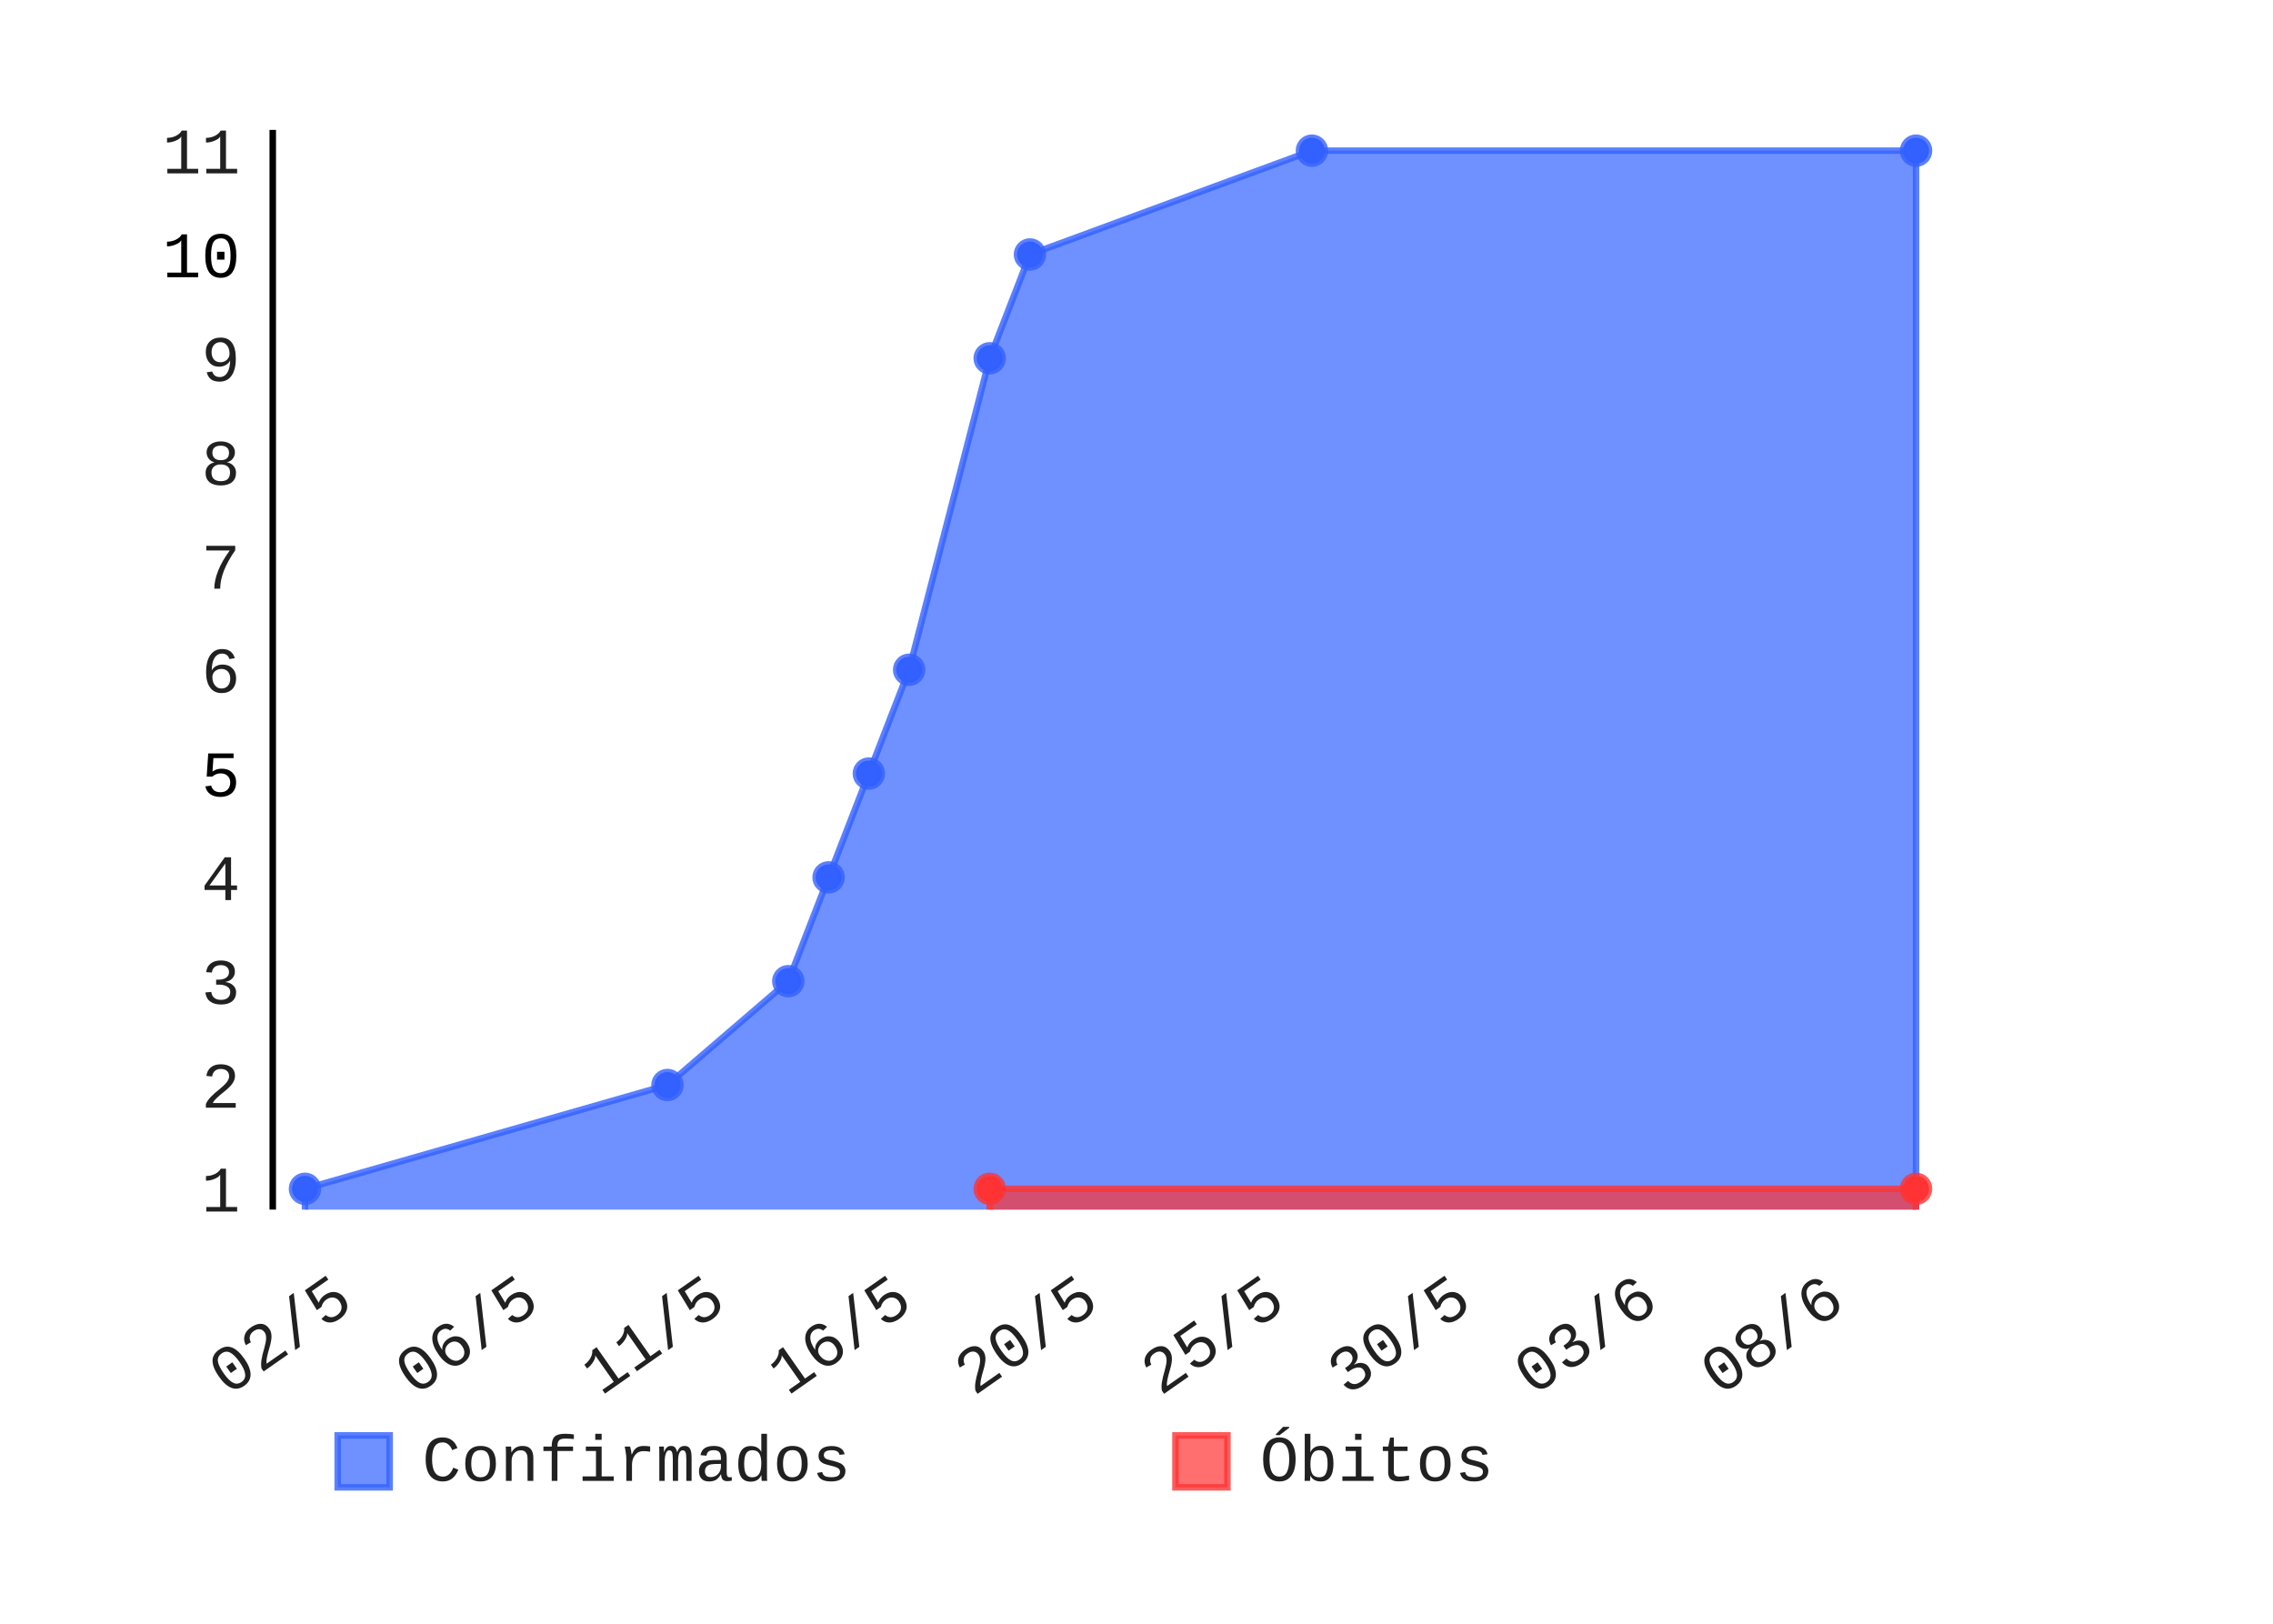
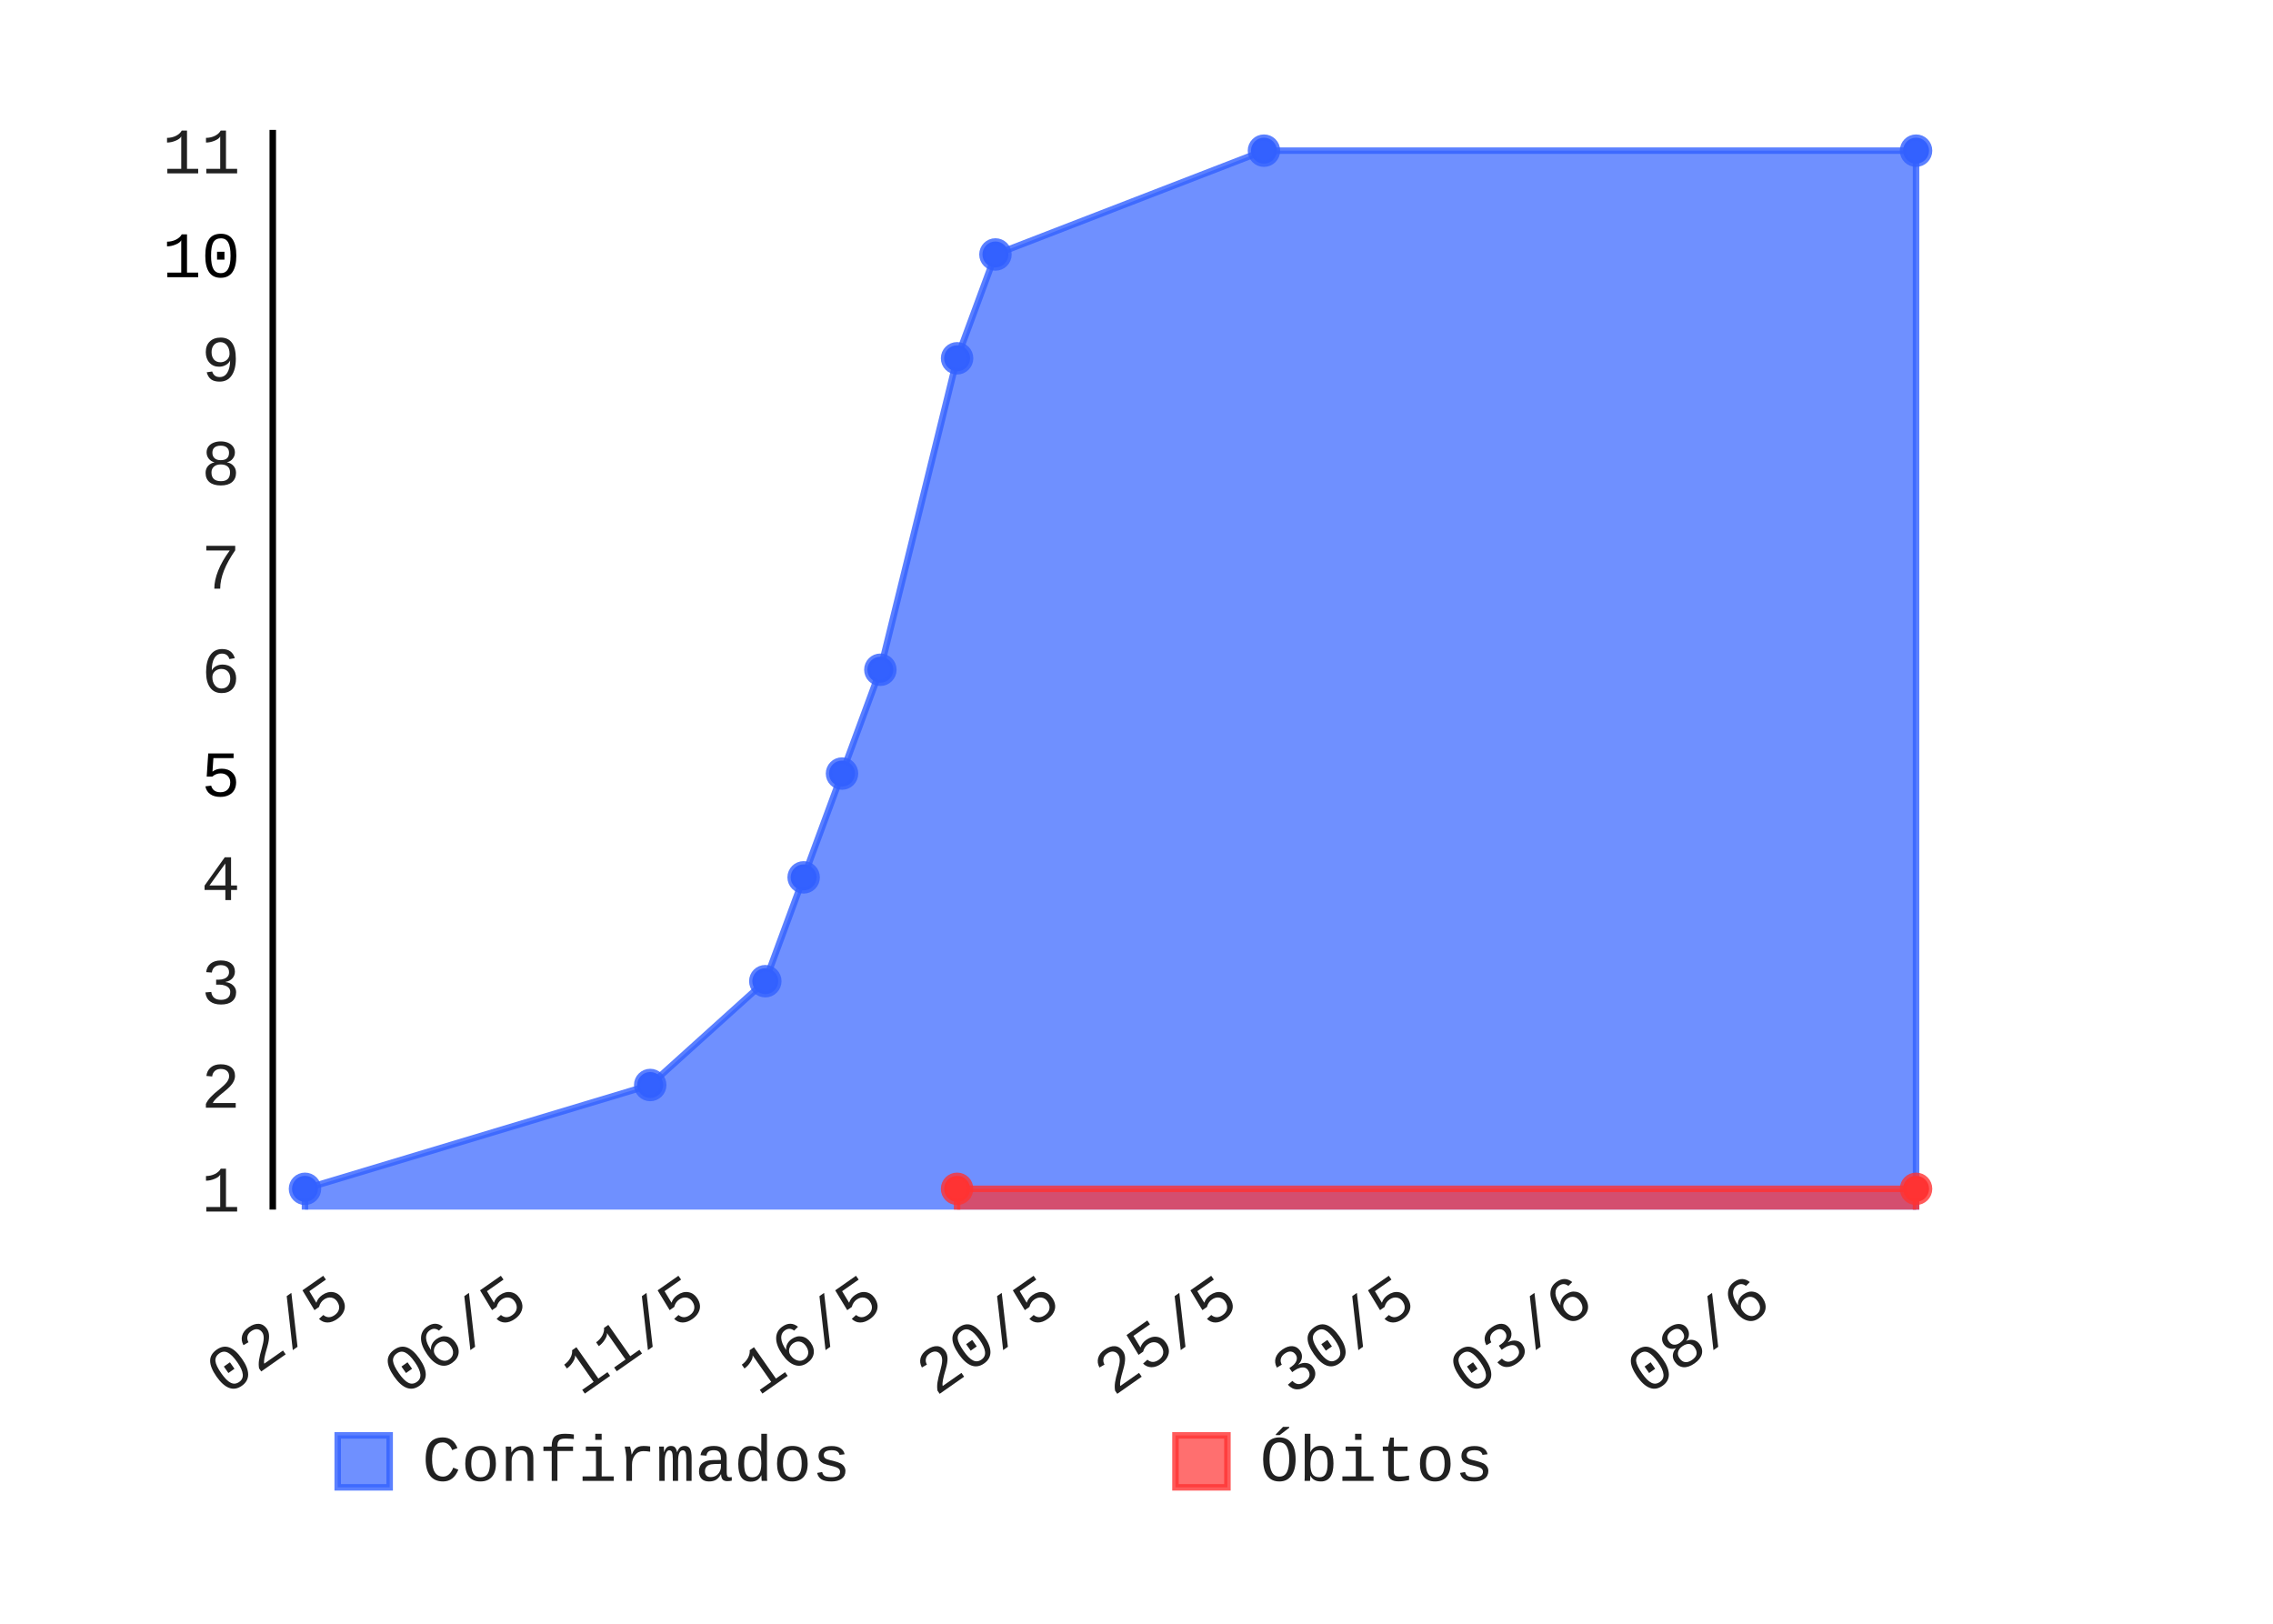
- <svg xmlns="http://www.w3.org/2000/svg" class="pygal-chart" height="250" id="chart-6fb9d0e1-e84e-4fee-af2b-d9b7e059a88c" viewBox="0 0 350 250" width="350">
+ <svg xmlns="http://www.w3.org/2000/svg" class="pygal-chart" height="250" id="chart-02a1c573-29be-468b-9a7c-7069fb0d384d" viewBox="0 0 350 250" width="350">
  <defs>
-     <style type="text/css">#chart-6fb9d0e1-e84e-4fee-af2b-d9b7e059a88c{-webkit-user-select:none;-webkit-font-smoothing:antialiased;font-family:Consolas,"Liberation Mono",Menlo,Courier,monospace}#chart-6fb9d0e1-e84e-4fee-af2b-d9b7e059a88c .title{font-family:Consolas,"Liberation Mono",Menlo,Courier,monospace;font-size:8px}#chart-6fb9d0e1-e84e-4fee-af2b-d9b7e059a88c .legends .legend text{font-family:Consolas,"Liberation Mono",Menlo,Courier,monospace;font-size:10px}#chart-6fb9d0e1-e84e-4fee-af2b-d9b7e059a88c .axis text{font-family:Consolas,"Liberation Mono",Menlo,Courier,monospace;font-size:10px}#chart-6fb9d0e1-e84e-4fee-af2b-d9b7e059a88c .axis text.major{font-family:Consolas,"Liberation Mono",Menlo,Courier,monospace;font-size:10px}#chart-6fb9d0e1-e84e-4fee-af2b-d9b7e059a88c .text-overlay text.value{font-family:Consolas,"Liberation Mono",Menlo,Courier,monospace;font-size:16px}#chart-6fb9d0e1-e84e-4fee-af2b-d9b7e059a88c .text-overlay text.label{font-family:Consolas,"Liberation Mono",Menlo,Courier,monospace;font-size:10px}#chart-6fb9d0e1-e84e-4fee-af2b-d9b7e059a88c .tooltip{font-family:Consolas,"Liberation Mono",Menlo,Courier,monospace;font-size:12px}#chart-6fb9d0e1-e84e-4fee-af2b-d9b7e059a88c text.no_data{font-family:Consolas,"Liberation Mono",Menlo,Courier,monospace;font-size:64px}
- #chart-6fb9d0e1-e84e-4fee-af2b-d9b7e059a88c{background-color:transparent}#chart-6fb9d0e1-e84e-4fee-af2b-d9b7e059a88c path,#chart-6fb9d0e1-e84e-4fee-af2b-d9b7e059a88c line,#chart-6fb9d0e1-e84e-4fee-af2b-d9b7e059a88c rect,#chart-6fb9d0e1-e84e-4fee-af2b-d9b7e059a88c circle{-webkit-transition:150ms;-moz-transition:150ms;transition:150ms}#chart-6fb9d0e1-e84e-4fee-af2b-d9b7e059a88c .graph &gt; .background{fill:transparent}#chart-6fb9d0e1-e84e-4fee-af2b-d9b7e059a88c .plot &gt; .background{fill:rgba(255,255,255,1)}#chart-6fb9d0e1-e84e-4fee-af2b-d9b7e059a88c .graph{fill:rgba(0,0,0,.87)}#chart-6fb9d0e1-e84e-4fee-af2b-d9b7e059a88c text.no_data{fill:rgba(0,0,0,1)}#chart-6fb9d0e1-e84e-4fee-af2b-d9b7e059a88c .title{fill:rgba(0,0,0,1)}#chart-6fb9d0e1-e84e-4fee-af2b-d9b7e059a88c .legends .legend text{fill:rgba(0,0,0,.87)}#chart-6fb9d0e1-e84e-4fee-af2b-d9b7e059a88c .legends .legend:hover text{fill:rgba(0,0,0,1)}#chart-6fb9d0e1-e84e-4fee-af2b-d9b7e059a88c .axis .line{stroke:rgba(0,0,0,1)}#chart-6fb9d0e1-e84e-4fee-af2b-d9b7e059a88c .axis .guide.line{stroke:rgba(0,0,0,.54)}#chart-6fb9d0e1-e84e-4fee-af2b-d9b7e059a88c .axis .major.line{stroke:rgba(0,0,0,.87)}#chart-6fb9d0e1-e84e-4fee-af2b-d9b7e059a88c .axis text.major{fill:rgba(0,0,0,1)}#chart-6fb9d0e1-e84e-4fee-af2b-d9b7e059a88c .axis.y .guides:hover .guide.line,#chart-6fb9d0e1-e84e-4fee-af2b-d9b7e059a88c .line-graph .axis.x .guides:hover .guide.line,#chart-6fb9d0e1-e84e-4fee-af2b-d9b7e059a88c .stackedline-graph .axis.x .guides:hover .guide.line,#chart-6fb9d0e1-e84e-4fee-af2b-d9b7e059a88c .xy-graph .axis.x .guides:hover .guide.line{stroke:rgba(0,0,0,1)}#chart-6fb9d0e1-e84e-4fee-af2b-d9b7e059a88c .axis .guides:hover text{fill:rgba(0,0,0,1)}#chart-6fb9d0e1-e84e-4fee-af2b-d9b7e059a88c .reactive{fill-opacity:.7;stroke-opacity:.8}#chart-6fb9d0e1-e84e-4fee-af2b-d9b7e059a88c .ci{stroke:rgba(0,0,0,.87)}#chart-6fb9d0e1-e84e-4fee-af2b-d9b7e059a88c .reactive.active,#chart-6fb9d0e1-e84e-4fee-af2b-d9b7e059a88c .active .reactive{fill-opacity:.8;stroke-opacity:.9;stroke-width:4}#chart-6fb9d0e1-e84e-4fee-af2b-d9b7e059a88c .ci .reactive.active{stroke-width:1.5}#chart-6fb9d0e1-e84e-4fee-af2b-d9b7e059a88c .series text{fill:rgba(0,0,0,1)}#chart-6fb9d0e1-e84e-4fee-af2b-d9b7e059a88c .tooltip rect{fill:rgba(255,255,255,1);stroke:rgba(0,0,0,1);-webkit-transition:opacity 150ms;-moz-transition:opacity 150ms;transition:opacity 150ms}#chart-6fb9d0e1-e84e-4fee-af2b-d9b7e059a88c .tooltip .label{fill:rgba(0,0,0,.87)}#chart-6fb9d0e1-e84e-4fee-af2b-d9b7e059a88c .tooltip .label{fill:rgba(0,0,0,.87)}#chart-6fb9d0e1-e84e-4fee-af2b-d9b7e059a88c .tooltip .legend{font-size:.8em;fill:rgba(0,0,0,.54)}#chart-6fb9d0e1-e84e-4fee-af2b-d9b7e059a88c .tooltip .x_label{font-size:.6em;fill:rgba(0,0,0,1)}#chart-6fb9d0e1-e84e-4fee-af2b-d9b7e059a88c .tooltip .xlink{font-size:.5em;text-decoration:underline}#chart-6fb9d0e1-e84e-4fee-af2b-d9b7e059a88c .tooltip .value{font-size:1.5em}#chart-6fb9d0e1-e84e-4fee-af2b-d9b7e059a88c .bound{font-size:.5em}#chart-6fb9d0e1-e84e-4fee-af2b-d9b7e059a88c .max-value{font-size:.75em;fill:rgba(0,0,0,.54)}#chart-6fb9d0e1-e84e-4fee-af2b-d9b7e059a88c .map-element{fill:rgba(255,255,255,1);stroke:rgba(0,0,0,.54) !important}#chart-6fb9d0e1-e84e-4fee-af2b-d9b7e059a88c .map-element .reactive{fill-opacity:inherit;stroke-opacity:inherit}#chart-6fb9d0e1-e84e-4fee-af2b-d9b7e059a88c .color-0,#chart-6fb9d0e1-e84e-4fee-af2b-d9b7e059a88c .color-0 a:visited{stroke:#3361FF;fill:#3361FF}#chart-6fb9d0e1-e84e-4fee-af2b-d9b7e059a88c .color-1,#chart-6fb9d0e1-e84e-4fee-af2b-d9b7e059a88c .color-1 a:visited{stroke:#FF3333;fill:#FF3333}#chart-6fb9d0e1-e84e-4fee-af2b-d9b7e059a88c .text-overlay .color-0 text{fill:black}#chart-6fb9d0e1-e84e-4fee-af2b-d9b7e059a88c .text-overlay .color-1 text{fill:black}
- #chart-6fb9d0e1-e84e-4fee-af2b-d9b7e059a88c text.no_data{text-anchor:middle}#chart-6fb9d0e1-e84e-4fee-af2b-d9b7e059a88c .guide.line{fill:none}#chart-6fb9d0e1-e84e-4fee-af2b-d9b7e059a88c .centered{text-anchor:middle}#chart-6fb9d0e1-e84e-4fee-af2b-d9b7e059a88c .title{text-anchor:middle}#chart-6fb9d0e1-e84e-4fee-af2b-d9b7e059a88c .legends .legend text{fill-opacity:1}#chart-6fb9d0e1-e84e-4fee-af2b-d9b7e059a88c .axis.x text{text-anchor:middle}#chart-6fb9d0e1-e84e-4fee-af2b-d9b7e059a88c .axis.x:not(.web) text[transform]{text-anchor:start}#chart-6fb9d0e1-e84e-4fee-af2b-d9b7e059a88c .axis.x:not(.web) text[transform].backwards{text-anchor:end}#chart-6fb9d0e1-e84e-4fee-af2b-d9b7e059a88c .axis.y text{text-anchor:end}#chart-6fb9d0e1-e84e-4fee-af2b-d9b7e059a88c .axis.y text[transform].backwards{text-anchor:start}#chart-6fb9d0e1-e84e-4fee-af2b-d9b7e059a88c .axis.y2 text{text-anchor:start}#chart-6fb9d0e1-e84e-4fee-af2b-d9b7e059a88c .axis.y2 text[transform].backwards{text-anchor:end}#chart-6fb9d0e1-e84e-4fee-af2b-d9b7e059a88c .axis .guide.line{stroke-dasharray:4,4}#chart-6fb9d0e1-e84e-4fee-af2b-d9b7e059a88c .axis .major.guide.line{stroke-dasharray:6,6}#chart-6fb9d0e1-e84e-4fee-af2b-d9b7e059a88c .horizontal .axis.y .guide.line,#chart-6fb9d0e1-e84e-4fee-af2b-d9b7e059a88c .horizontal .axis.y2 .guide.line,#chart-6fb9d0e1-e84e-4fee-af2b-d9b7e059a88c .vertical .axis.x .guide.line{opacity:0}#chart-6fb9d0e1-e84e-4fee-af2b-d9b7e059a88c .horizontal .axis.always_show .guide.line,#chart-6fb9d0e1-e84e-4fee-af2b-d9b7e059a88c .vertical .axis.always_show .guide.line{opacity:1 !important}#chart-6fb9d0e1-e84e-4fee-af2b-d9b7e059a88c .axis.y .guides:hover .guide.line,#chart-6fb9d0e1-e84e-4fee-af2b-d9b7e059a88c .axis.y2 .guides:hover .guide.line,#chart-6fb9d0e1-e84e-4fee-af2b-d9b7e059a88c .axis.x .guides:hover .guide.line{opacity:1}#chart-6fb9d0e1-e84e-4fee-af2b-d9b7e059a88c .axis .guides:hover text{opacity:1}#chart-6fb9d0e1-e84e-4fee-af2b-d9b7e059a88c .nofill{fill:none}#chart-6fb9d0e1-e84e-4fee-af2b-d9b7e059a88c .subtle-fill{fill-opacity:.2}#chart-6fb9d0e1-e84e-4fee-af2b-d9b7e059a88c .dot{stroke-width:1px;fill-opacity:1}#chart-6fb9d0e1-e84e-4fee-af2b-d9b7e059a88c .dot.active{stroke-width:5px}#chart-6fb9d0e1-e84e-4fee-af2b-d9b7e059a88c .dot.negative{fill:transparent}#chart-6fb9d0e1-e84e-4fee-af2b-d9b7e059a88c text,#chart-6fb9d0e1-e84e-4fee-af2b-d9b7e059a88c tspan{stroke:none !important}#chart-6fb9d0e1-e84e-4fee-af2b-d9b7e059a88c .series text.active{opacity:1}#chart-6fb9d0e1-e84e-4fee-af2b-d9b7e059a88c .tooltip rect{fill-opacity:.95;stroke-width:.5}#chart-6fb9d0e1-e84e-4fee-af2b-d9b7e059a88c .tooltip text{fill-opacity:1}#chart-6fb9d0e1-e84e-4fee-af2b-d9b7e059a88c .showable{visibility:hidden}#chart-6fb9d0e1-e84e-4fee-af2b-d9b7e059a88c .showable.shown{visibility:visible}#chart-6fb9d0e1-e84e-4fee-af2b-d9b7e059a88c .gauge-background{fill:rgba(229,229,229,1);stroke:none}#chart-6fb9d0e1-e84e-4fee-af2b-d9b7e059a88c .bg-lines{stroke:transparent;stroke-width:2px}</style>
+     <style type="text/css">#chart-02a1c573-29be-468b-9a7c-7069fb0d384d{-webkit-user-select:none;-webkit-font-smoothing:antialiased;font-family:Consolas,"Liberation Mono",Menlo,Courier,monospace}#chart-02a1c573-29be-468b-9a7c-7069fb0d384d .title{font-family:Consolas,"Liberation Mono",Menlo,Courier,monospace;font-size:8px}#chart-02a1c573-29be-468b-9a7c-7069fb0d384d .legends .legend text{font-family:Consolas,"Liberation Mono",Menlo,Courier,monospace;font-size:10px}#chart-02a1c573-29be-468b-9a7c-7069fb0d384d .axis text{font-family:Consolas,"Liberation Mono",Menlo,Courier,monospace;font-size:10px}#chart-02a1c573-29be-468b-9a7c-7069fb0d384d .axis text.major{font-family:Consolas,"Liberation Mono",Menlo,Courier,monospace;font-size:10px}#chart-02a1c573-29be-468b-9a7c-7069fb0d384d .text-overlay text.value{font-family:Consolas,"Liberation Mono",Menlo,Courier,monospace;font-size:16px}#chart-02a1c573-29be-468b-9a7c-7069fb0d384d .text-overlay text.label{font-family:Consolas,"Liberation Mono",Menlo,Courier,monospace;font-size:10px}#chart-02a1c573-29be-468b-9a7c-7069fb0d384d .tooltip{font-family:Consolas,"Liberation Mono",Menlo,Courier,monospace;font-size:12px}#chart-02a1c573-29be-468b-9a7c-7069fb0d384d text.no_data{font-family:Consolas,"Liberation Mono",Menlo,Courier,monospace;font-size:64px}
+ #chart-02a1c573-29be-468b-9a7c-7069fb0d384d{background-color:transparent}#chart-02a1c573-29be-468b-9a7c-7069fb0d384d path,#chart-02a1c573-29be-468b-9a7c-7069fb0d384d line,#chart-02a1c573-29be-468b-9a7c-7069fb0d384d rect,#chart-02a1c573-29be-468b-9a7c-7069fb0d384d circle{-webkit-transition:150ms;-moz-transition:150ms;transition:150ms}#chart-02a1c573-29be-468b-9a7c-7069fb0d384d .graph &gt; .background{fill:transparent}#chart-02a1c573-29be-468b-9a7c-7069fb0d384d .plot &gt; .background{fill:rgba(255,255,255,1)}#chart-02a1c573-29be-468b-9a7c-7069fb0d384d .graph{fill:rgba(0,0,0,.87)}#chart-02a1c573-29be-468b-9a7c-7069fb0d384d text.no_data{fill:rgba(0,0,0,1)}#chart-02a1c573-29be-468b-9a7c-7069fb0d384d .title{fill:rgba(0,0,0,1)}#chart-02a1c573-29be-468b-9a7c-7069fb0d384d .legends .legend text{fill:rgba(0,0,0,.87)}#chart-02a1c573-29be-468b-9a7c-7069fb0d384d .legends .legend:hover text{fill:rgba(0,0,0,1)}#chart-02a1c573-29be-468b-9a7c-7069fb0d384d .axis .line{stroke:rgba(0,0,0,1)}#chart-02a1c573-29be-468b-9a7c-7069fb0d384d .axis .guide.line{stroke:rgba(0,0,0,.54)}#chart-02a1c573-29be-468b-9a7c-7069fb0d384d .axis .major.line{stroke:rgba(0,0,0,.87)}#chart-02a1c573-29be-468b-9a7c-7069fb0d384d .axis text.major{fill:rgba(0,0,0,1)}#chart-02a1c573-29be-468b-9a7c-7069fb0d384d .axis.y .guides:hover .guide.line,#chart-02a1c573-29be-468b-9a7c-7069fb0d384d .line-graph .axis.x .guides:hover .guide.line,#chart-02a1c573-29be-468b-9a7c-7069fb0d384d .stackedline-graph .axis.x .guides:hover .guide.line,#chart-02a1c573-29be-468b-9a7c-7069fb0d384d .xy-graph .axis.x .guides:hover .guide.line{stroke:rgba(0,0,0,1)}#chart-02a1c573-29be-468b-9a7c-7069fb0d384d .axis .guides:hover text{fill:rgba(0,0,0,1)}#chart-02a1c573-29be-468b-9a7c-7069fb0d384d .reactive{fill-opacity:.7;stroke-opacity:.8}#chart-02a1c573-29be-468b-9a7c-7069fb0d384d .ci{stroke:rgba(0,0,0,.87)}#chart-02a1c573-29be-468b-9a7c-7069fb0d384d .reactive.active,#chart-02a1c573-29be-468b-9a7c-7069fb0d384d .active .reactive{fill-opacity:.8;stroke-opacity:.9;stroke-width:4}#chart-02a1c573-29be-468b-9a7c-7069fb0d384d .ci .reactive.active{stroke-width:1.5}#chart-02a1c573-29be-468b-9a7c-7069fb0d384d .series text{fill:rgba(0,0,0,1)}#chart-02a1c573-29be-468b-9a7c-7069fb0d384d .tooltip rect{fill:rgba(255,255,255,1);stroke:rgba(0,0,0,1);-webkit-transition:opacity 150ms;-moz-transition:opacity 150ms;transition:opacity 150ms}#chart-02a1c573-29be-468b-9a7c-7069fb0d384d .tooltip .label{fill:rgba(0,0,0,.87)}#chart-02a1c573-29be-468b-9a7c-7069fb0d384d .tooltip .label{fill:rgba(0,0,0,.87)}#chart-02a1c573-29be-468b-9a7c-7069fb0d384d .tooltip .legend{font-size:.8em;fill:rgba(0,0,0,.54)}#chart-02a1c573-29be-468b-9a7c-7069fb0d384d .tooltip .x_label{font-size:.6em;fill:rgba(0,0,0,1)}#chart-02a1c573-29be-468b-9a7c-7069fb0d384d .tooltip .xlink{font-size:.5em;text-decoration:underline}#chart-02a1c573-29be-468b-9a7c-7069fb0d384d .tooltip .value{font-size:1.5em}#chart-02a1c573-29be-468b-9a7c-7069fb0d384d .bound{font-size:.5em}#chart-02a1c573-29be-468b-9a7c-7069fb0d384d .max-value{font-size:.75em;fill:rgba(0,0,0,.54)}#chart-02a1c573-29be-468b-9a7c-7069fb0d384d .map-element{fill:rgba(255,255,255,1);stroke:rgba(0,0,0,.54) !important}#chart-02a1c573-29be-468b-9a7c-7069fb0d384d .map-element .reactive{fill-opacity:inherit;stroke-opacity:inherit}#chart-02a1c573-29be-468b-9a7c-7069fb0d384d .color-0,#chart-02a1c573-29be-468b-9a7c-7069fb0d384d .color-0 a:visited{stroke:#3361FF;fill:#3361FF}#chart-02a1c573-29be-468b-9a7c-7069fb0d384d .color-1,#chart-02a1c573-29be-468b-9a7c-7069fb0d384d .color-1 a:visited{stroke:#FF3333;fill:#FF3333}#chart-02a1c573-29be-468b-9a7c-7069fb0d384d .text-overlay .color-0 text{fill:black}#chart-02a1c573-29be-468b-9a7c-7069fb0d384d .text-overlay .color-1 text{fill:black}
+ #chart-02a1c573-29be-468b-9a7c-7069fb0d384d text.no_data{text-anchor:middle}#chart-02a1c573-29be-468b-9a7c-7069fb0d384d .guide.line{fill:none}#chart-02a1c573-29be-468b-9a7c-7069fb0d384d .centered{text-anchor:middle}#chart-02a1c573-29be-468b-9a7c-7069fb0d384d .title{text-anchor:middle}#chart-02a1c573-29be-468b-9a7c-7069fb0d384d .legends .legend text{fill-opacity:1}#chart-02a1c573-29be-468b-9a7c-7069fb0d384d .axis.x text{text-anchor:middle}#chart-02a1c573-29be-468b-9a7c-7069fb0d384d .axis.x:not(.web) text[transform]{text-anchor:start}#chart-02a1c573-29be-468b-9a7c-7069fb0d384d .axis.x:not(.web) text[transform].backwards{text-anchor:end}#chart-02a1c573-29be-468b-9a7c-7069fb0d384d .axis.y text{text-anchor:end}#chart-02a1c573-29be-468b-9a7c-7069fb0d384d .axis.y text[transform].backwards{text-anchor:start}#chart-02a1c573-29be-468b-9a7c-7069fb0d384d .axis.y2 text{text-anchor:start}#chart-02a1c573-29be-468b-9a7c-7069fb0d384d .axis.y2 text[transform].backwards{text-anchor:end}#chart-02a1c573-29be-468b-9a7c-7069fb0d384d .axis .guide.line{stroke-dasharray:4,4}#chart-02a1c573-29be-468b-9a7c-7069fb0d384d .axis .major.guide.line{stroke-dasharray:6,6}#chart-02a1c573-29be-468b-9a7c-7069fb0d384d .horizontal .axis.y .guide.line,#chart-02a1c573-29be-468b-9a7c-7069fb0d384d .horizontal .axis.y2 .guide.line,#chart-02a1c573-29be-468b-9a7c-7069fb0d384d .vertical .axis.x .guide.line{opacity:0}#chart-02a1c573-29be-468b-9a7c-7069fb0d384d .horizontal .axis.always_show .guide.line,#chart-02a1c573-29be-468b-9a7c-7069fb0d384d .vertical .axis.always_show .guide.line{opacity:1 !important}#chart-02a1c573-29be-468b-9a7c-7069fb0d384d .axis.y .guides:hover .guide.line,#chart-02a1c573-29be-468b-9a7c-7069fb0d384d .axis.y2 .guides:hover .guide.line,#chart-02a1c573-29be-468b-9a7c-7069fb0d384d .axis.x .guides:hover .guide.line{opacity:1}#chart-02a1c573-29be-468b-9a7c-7069fb0d384d .axis .guides:hover text{opacity:1}#chart-02a1c573-29be-468b-9a7c-7069fb0d384d .nofill{fill:none}#chart-02a1c573-29be-468b-9a7c-7069fb0d384d .subtle-fill{fill-opacity:.2}#chart-02a1c573-29be-468b-9a7c-7069fb0d384d .dot{stroke-width:1px;fill-opacity:1}#chart-02a1c573-29be-468b-9a7c-7069fb0d384d .dot.active{stroke-width:5px}#chart-02a1c573-29be-468b-9a7c-7069fb0d384d .dot.negative{fill:transparent}#chart-02a1c573-29be-468b-9a7c-7069fb0d384d text,#chart-02a1c573-29be-468b-9a7c-7069fb0d384d tspan{stroke:none !important}#chart-02a1c573-29be-468b-9a7c-7069fb0d384d .series text.active{opacity:1}#chart-02a1c573-29be-468b-9a7c-7069fb0d384d .tooltip rect{fill-opacity:.95;stroke-width:.5}#chart-02a1c573-29be-468b-9a7c-7069fb0d384d .tooltip text{fill-opacity:1}#chart-02a1c573-29be-468b-9a7c-7069fb0d384d .showable{visibility:hidden}#chart-02a1c573-29be-468b-9a7c-7069fb0d384d .showable.shown{visibility:visible}#chart-02a1c573-29be-468b-9a7c-7069fb0d384d .gauge-background{fill:rgba(229,229,229,1);stroke:none}#chart-02a1c573-29be-468b-9a7c-7069fb0d384d .bg-lines{stroke:transparent;stroke-width:2px}</style>
  </defs>
  <g class="graph datetimeline-graph vertical">
    <rect class="background" height="250" width="350" x="0" y="0" />
    <g class="plot" transform="translate(42, 20)">
      <rect class="background" height="166.234" width="258.0" x="0" y="0" />
      <g class="axis y">
        <g class="guides">
          <text class="" x="-5" y="166.537">1</text>
        </g>
        <g class="guides">
          <text class="" x="-5" y="150.553">2</text>
        </g>
        <g class="guides">
          <text class="" x="-5" y="134.569">3</text>
        </g>
        <g class="guides">
          <text class="" x="-5" y="118.585">4</text>
        </g>
        <g class="guides">
          <text class="major" x="-5" y="102.601">5</text>
        </g>
        <g class="guides">
          <text class="" x="-5" y="86.617">6</text>
        </g>
        <g class="guides">
          <text class="" x="-5" y="70.633">7</text>
        </g>
        <g class="guides">
          <text class="" x="-5" y="54.649">8</text>
        </g>
        <g class="guides">
          <text class="" x="-5" y="38.665">9</text>
        </g>
        <g class="guides">
          <text class="major" x="-5" y="22.681">10</text>
        </g>
        <g class="guides">
          <text class="" x="-5" y="6.697">11</text>
        </g>
      </g>
      <g class="axis x">
        <path class="line" d="M0 0 v166.234" />
        <g class="guides">
-           <path class="guide line" d="M12.771 0 v166.234" />
-           <text class="backwards" transform="rotate(325 12.77137 181.2342)" x="12.771" y="181.234">02/5</text>
+           <path class="guide line" d="M12.399 0 v166.234" />
+           <text class="backwards" transform="rotate(325 12.39947 181.2342)" x="12.399" y="181.234">02/5</text>
        </g>
        <g class="guides">
-           <path class="guide line" d="M41.484 0 v166.234" />
-           <text class="backwards" transform="rotate(325 41.48397 181.2342)" x="41.484" y="181.234">06/5</text>
+           <path class="guide line" d="M39.745 0 v166.234" />
+           <text class="backwards" transform="rotate(325 39.74481 181.2342)" x="39.745" y="181.234">06/5</text>
        </g>
        <g class="guides">
-           <path class="guide line" d="M70.197 0 v166.234" />
-           <text class="backwards" transform="rotate(325 70.19658 181.2342)" x="70.197" y="181.234">11/5</text>
+           <path class="guide line" d="M67.09 0 v166.234" />
+           <text class="backwards" transform="rotate(325 67.09015 181.2342)" x="67.09" y="181.234">11/5</text>
        </g>
        <g class="guides">
-           <path class="guide line" d="M98.909 0 v166.234" />
-           <text class="backwards" transform="rotate(325 98.90919 181.2342)" x="98.909" y="181.234">16/5</text>
+           <path class="guide line" d="M94.435 0 v166.234" />
+           <text class="backwards" transform="rotate(325 94.43549 181.2342)" x="94.435" y="181.234">16/5</text>
        </g>
        <g class="guides">
-           <path class="guide line" d="M127.622 0 v166.234" />
-           <text class="backwards" transform="rotate(325 127.6218 181.2342)" x="127.622" y="181.234">20/5</text>
+           <path class="guide line" d="M121.781 0 v166.234" />
+           <text class="backwards" transform="rotate(325 121.7808 181.2342)" x="121.781" y="181.234">20/5</text>
        </g>
        <g class="guides">
-           <path class="guide line" d="M156.334 0 v166.234" />
-           <text class="backwards" transform="rotate(325 156.3344 181.2342)" x="156.334" y="181.234">25/5</text>
+           <path class="guide line" d="M149.126 0 v166.234" />
+           <text class="backwards" transform="rotate(325 149.1262 181.2342)" x="149.126" y="181.234">25/5</text>
        </g>
        <g class="guides">
-           <path class="guide line" d="M185.047 0 v166.234" />
-           <text class="backwards" transform="rotate(325 185.047 181.2342)" x="185.047" y="181.234">30/5</text>
+           <path class="guide line" d="M176.472 0 v166.234" />
+           <text class="backwards" transform="rotate(325 176.4715 181.2342)" x="176.472" y="181.234">30/5</text>
        </g>
        <g class="guides">
-           <path class="guide line" d="M213.76 0 v166.234" />
-           <text class="backwards" transform="rotate(325 213.7596 181.2342)" x="213.76" y="181.234">03/6</text>
+           <path class="guide line" d="M203.817 0 v166.234" />
+           <text class="backwards" transform="rotate(325 203.8168 181.2342)" x="203.817" y="181.234">03/6</text>
        </g>
        <g class="guides">
-           <path class="guide line" d="M242.472 0 v166.234" />
-           <text class="backwards" transform="rotate(325 242.4722 181.2342)" x="242.472" y="181.234">08/6</text>
+           <path class="guide line" d="M231.162 0 v166.234" />
+           <text class="backwards" transform="rotate(325 231.1622 181.2342)" x="231.162" y="181.234">08/6</text>
        </g>
      </g>
      <g class="series serie-0 color-0">
-         <path class="line reactive" d="M4.962 166.234 L4.962 163.037 60.779 147.053 79.385 131.069 85.587 115.085 91.788 99.101 97.99 83.117 110.394 35.165 116.596 19.181 160.01 3.197 253.038 3.197 253.038 166.234" />
+         <path class="line reactive" d="M4.962 166.234 L4.962 163.037 58.121 147.053 75.841 131.069 81.747 115.085 87.654 99.101 93.56 83.117 105.374 35.165 111.28 19.181 152.626 3.197 253.038 3.197 253.038 166.234" />
      </g>
      <g class="series serie-1 color-1">
-         <path class="line reactive" d="M110.394 166.234 L110.394 163.037 253.038 163.037 253.038 166.234" />
+         <path class="line reactive" d="M105.374 166.234 L105.374 163.037 253.038 163.037 253.038 166.234" />
      </g>
    </g>
    <g class="titles" />
    <g class="plot overlay" transform="translate(42, 20)">
      <g class="series serie-0 color-0">
        <g class="dots">
          <circle class="dot reactive tooltip-trigger" cx="4.962" cy="163.037" r="2" />
        </g>
        <g class="dots">
-           <circle class="dot reactive tooltip-trigger" cx="60.779" cy="147.053" r="2" />
+           <circle class="dot reactive tooltip-trigger" cx="58.121" cy="147.053" r="2" />
        </g>
        <g class="dots">
-           <circle class="dot reactive tooltip-trigger" cx="79.385" cy="131.069" r="2" />
+           <circle class="dot reactive tooltip-trigger" cx="75.841" cy="131.069" r="2" />
        </g>
        <g class="dots">
-           <circle class="dot reactive tooltip-trigger" cx="85.587" cy="115.085" r="2" />
+           <circle class="dot reactive tooltip-trigger" cx="81.747" cy="115.085" r="2" />
        </g>
        <g class="dots">
-           <circle class="dot reactive tooltip-trigger" cx="91.788" cy="99.101" r="2" />
+           <circle class="dot reactive tooltip-trigger" cx="87.654" cy="99.101" r="2" />
        </g>
        <g class="dots">
-           <circle class="dot reactive tooltip-trigger" cx="97.99" cy="83.117" r="2" />
+           <circle class="dot reactive tooltip-trigger" cx="93.56" cy="83.117" r="2" />
        </g>
        <g class="dots">
-           <circle class="dot reactive tooltip-trigger" cx="110.394" cy="35.165" r="2" />
+           <circle class="dot reactive tooltip-trigger" cx="105.374" cy="35.165" r="2" />
        </g>
        <g class="dots">
-           <circle class="dot reactive tooltip-trigger" cx="116.596" cy="19.181" r="2" />
+           <circle class="dot reactive tooltip-trigger" cx="111.28" cy="19.181" r="2" />
        </g>
        <g class="dots">
-           <circle class="dot reactive tooltip-trigger" cx="160.01" cy="3.197" r="2" />
+           <circle class="dot reactive tooltip-trigger" cx="152.626" cy="3.197" r="2" />
        </g>
        <g class="dots">
          <circle class="dot reactive tooltip-trigger" cx="253.038" cy="3.197" r="2" />
        </g>
      </g>
      <g class="series serie-1 color-1">
        <g class="dots">
-           <circle class="dot reactive tooltip-trigger" cx="110.394" cy="163.037" r="2" />
+           <circle class="dot reactive tooltip-trigger" cx="105.374" cy="163.037" r="2" />
        </g>
        <g class="dots">
          <circle class="dot reactive tooltip-trigger" cx="253.038" cy="163.037" r="2" />
        </g>
      </g>
    </g>
    <g class="plot text-overlay" transform="translate(42, 20)">
      <g class="series serie-0 color-0" />
      <g class="series serie-1 color-1" />
    </g>
    <g class="plot tooltip-overlay" transform="translate(42, 20)">
      <g class="tooltip" style="opacity: 0" transform="translate(0 0)">
        <rect class="tooltip-box" height="0" rx="10" ry="10" width="0" />
        <g class="text" />
      </g>
    </g>
    <g class="legends" transform="translate(52, 220)">
      <g class="legend reactive activate-serie" id="activate-serie-0">
        <rect class="color-0 reactive" height="8" width="8" x="0.0" y="1.0" />
        <text x="13.0" y="8.0">Confirmados</text>
      </g>
      <g class="legend reactive activate-serie" id="activate-serie-1">
        <rect class="color-1 reactive" height="8" width="8" x="129.0" y="1.0" />
        <text x="142.0" y="8.0">Óbitos</text>
      </g>
    </g>
  </g>
</svg>
